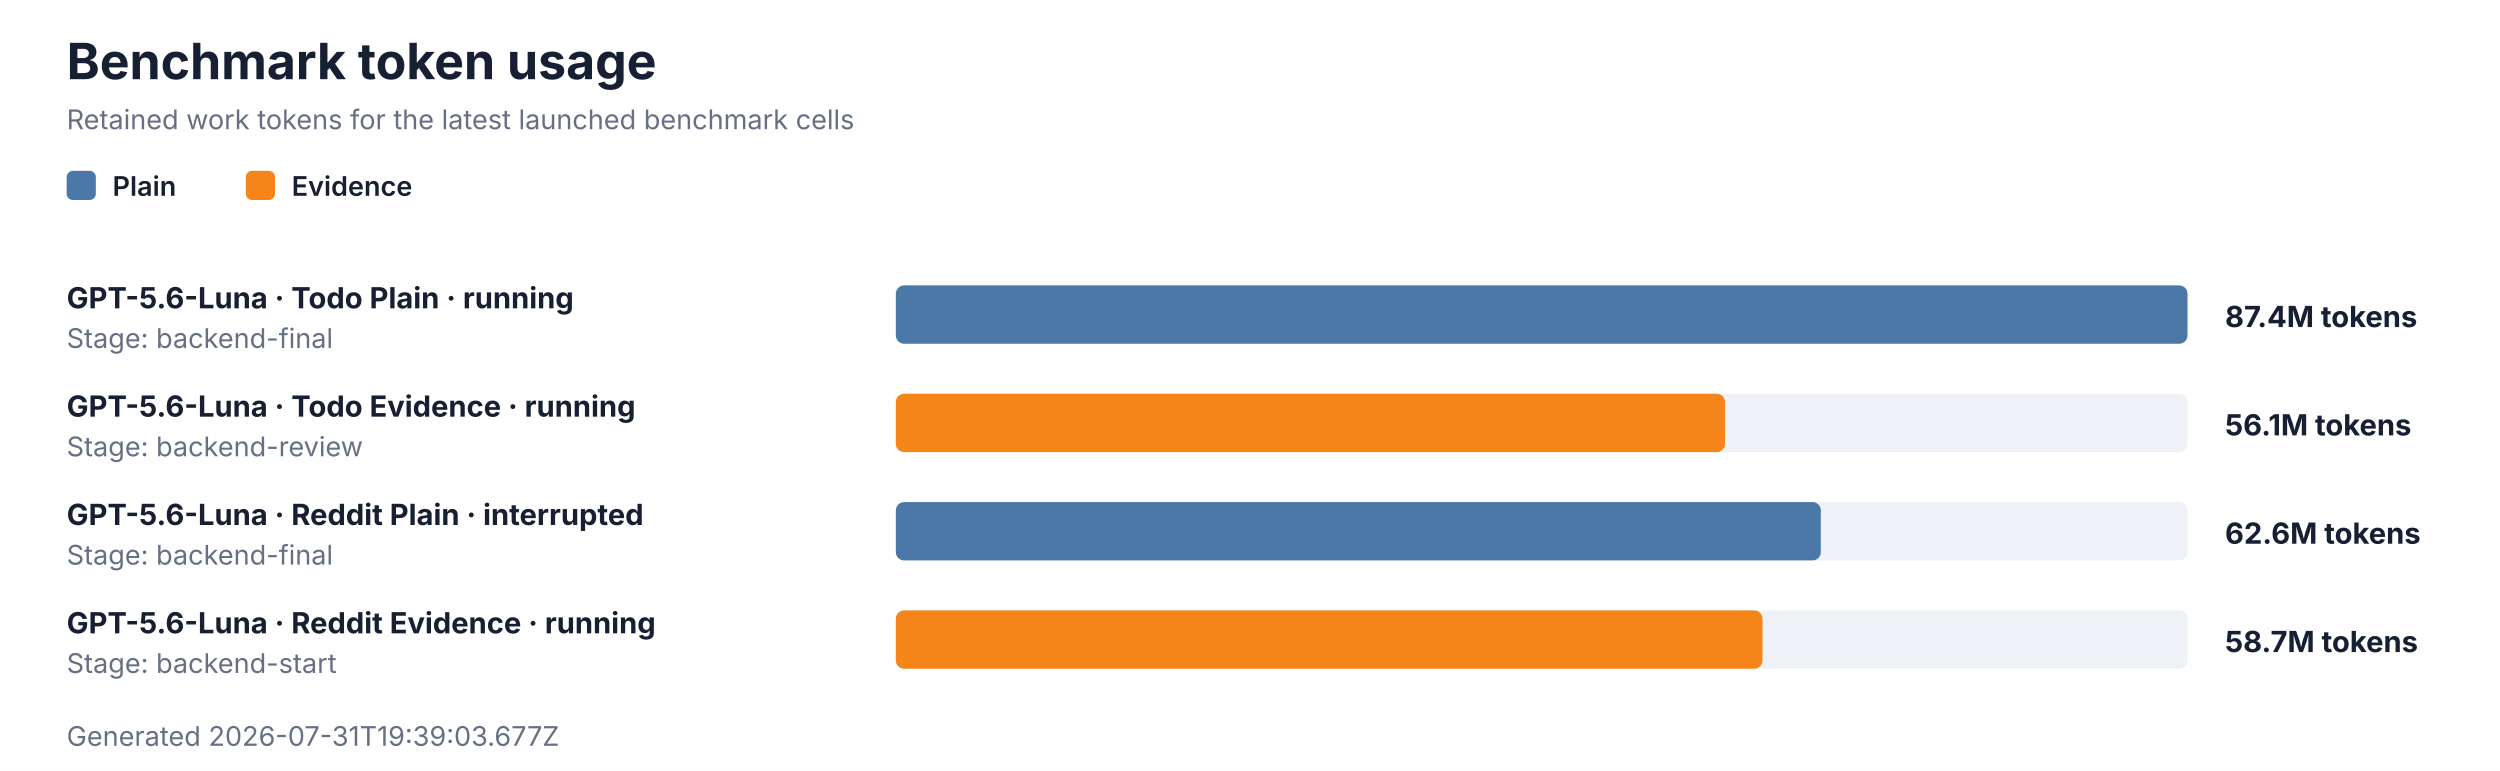
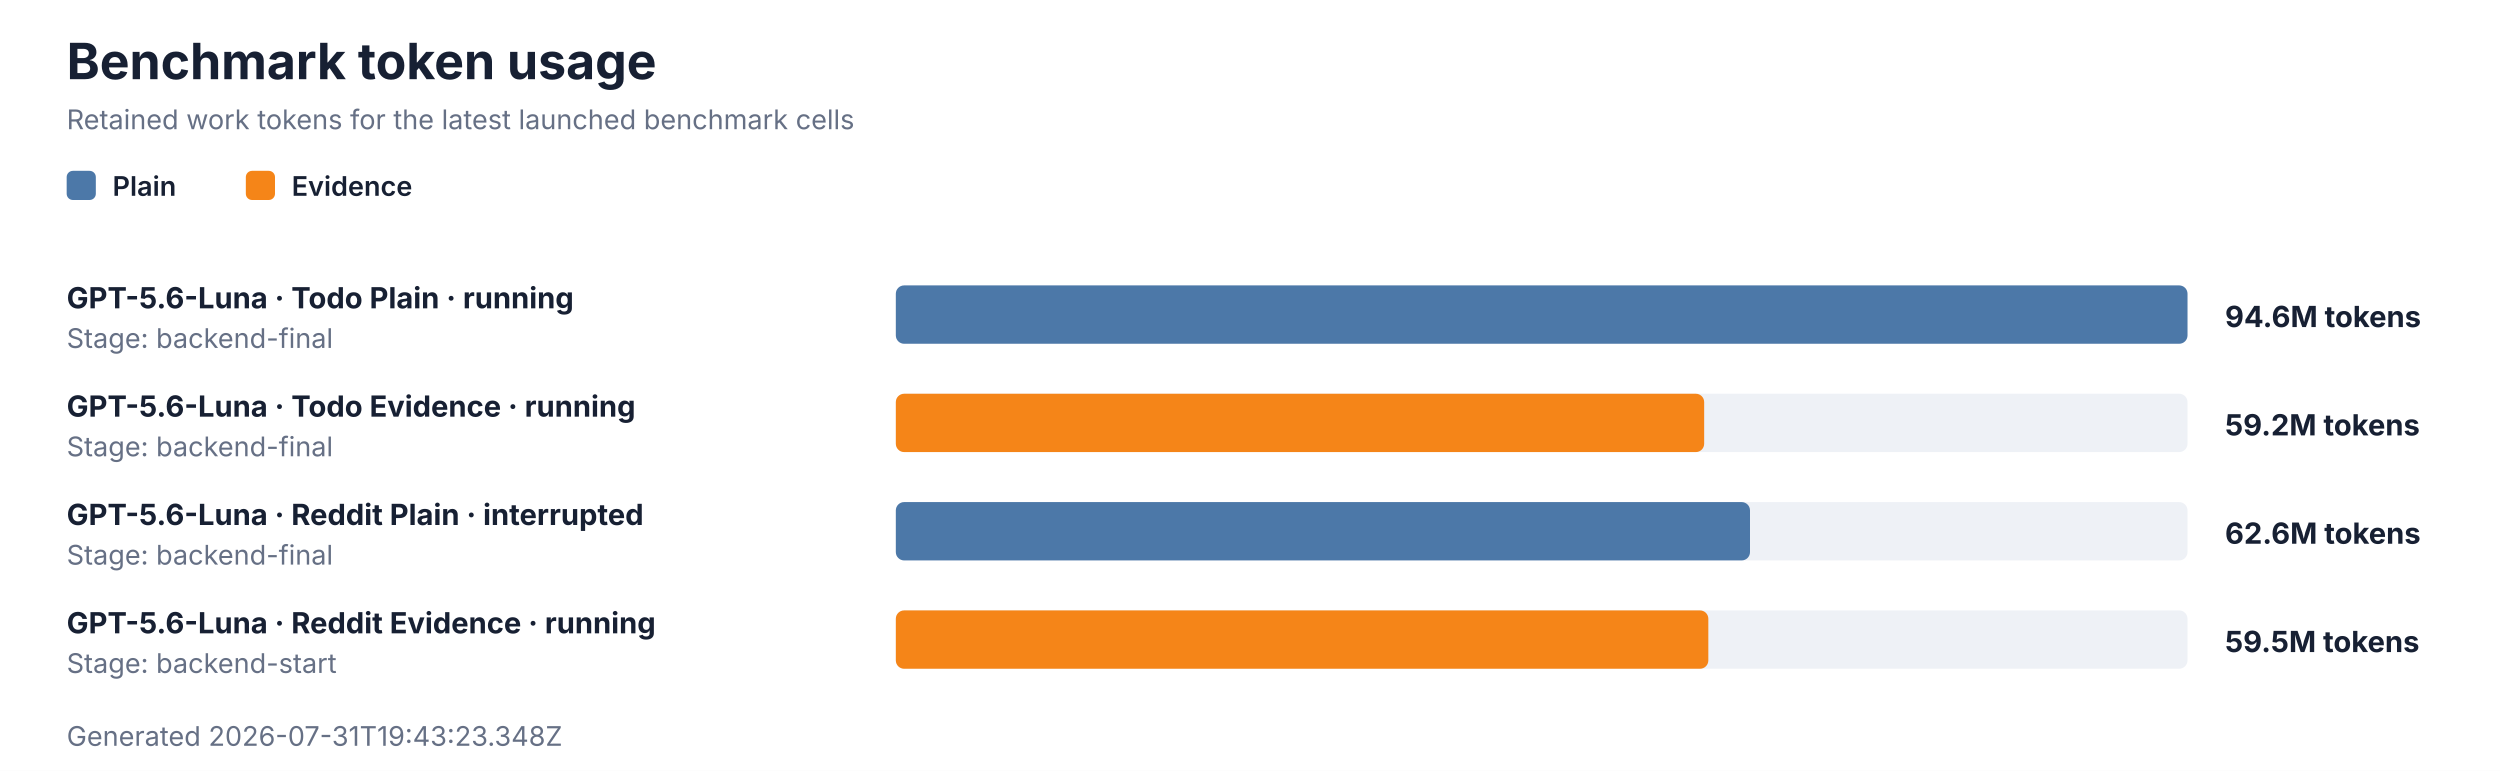
<svg xmlns="http://www.w3.org/2000/svg" role="img" aria-labelledby="title description" viewBox="0 0 1200 370" width="1200" height="370">
  <style>
  text { font-family: Inter, ui-sans-serif, system-ui, -apple-system, BlinkMacSystemFont, 'Segoe UI', sans-serif; fill: #172033; }
  .title { font-size: 24px; font-weight: 700; }
  .subtitle, .stage, .generated { font-size: 13px; fill: #667085; }
  .label { font-size: 14px; font-weight: 650; }
  .value { font-size: 14px; font-weight: 700; }
  .legend { font-size: 13px; font-weight: 600; }
  .empty { font-size: 15px; fill: #667085; }
  .track { fill: #eef1f6; }
</style>
  <rect width="1200" height="370" fill="#ffffff" />
  <text x="32" y="38" class="title">Benchmark token usage</text>
  <text x="32" y="62" class="subtitle">Retained work tokens for the latest launched benchmark cells</text>
  <rect x="32" y="82" width="14" height="14" rx="3" fill="#4c78a8" />
  <text x="54" y="94" class="legend">Plain</text>
  <rect x="118" y="82" width="14" height="14" rx="3" fill="#f58518" />
  <text x="140" y="94" class="legend">Evidence</text>
  <text x="32" y="148" class="label">GPT-5.6-Luna · Todo Plain · running</text>
  <text x="32" y="167" class="stage">Stage: backend-final</text>
  <rect x="430" y="137" width="620" height="28" rx="4" class="track" />
  <rect x="430" y="137" width="620" height="28" rx="4" fill="#4c78a8" />
-   <text x="1068" y="157" class="value">87.4M tokens</text>
+   <text x="1068" y="157" class="value">94.6M tokens</text>
  <text x="32" y="200" class="label">GPT-5.6-Luna · Todo Evidence · running</text>
-   <text x="32" y="219" class="stage">Stage: backend-review</text>
+   <text x="32" y="219" class="stage">Stage: backend-final</text>
  <rect x="430" y="189" width="620" height="28" rx="4" class="track" />
-   <rect x="430" y="189" width="398" height="28" rx="4" fill="#f58518" />
-   <text x="1068" y="209" class="value">56.1M tokens</text>
+   <rect x="430" y="189" width="388" height="28" rx="4" fill="#f58518" />
+   <text x="1068" y="209" class="value">59.2M tokens</text>
  <text x="32" y="252" class="label">GPT-5.6-Luna · Reddit Plain · interrupted</text>
  <text x="32" y="271" class="stage">Stage: backend-final</text>
  <rect x="430" y="241" width="620" height="28" rx="4" class="track" />
-   <rect x="430" y="241" width="444" height="28" rx="4" fill="#4c78a8" />
+   <rect x="430" y="241" width="410" height="28" rx="4" fill="#4c78a8" />
  <text x="1068" y="261" class="value">62.6M tokens</text>
  <text x="32" y="304" class="label">GPT-5.6-Luna · Reddit Evidence · running</text>
  <text x="32" y="323" class="stage">Stage: backend-start</text>
  <rect x="430" y="293" width="620" height="28" rx="4" class="track" />
-   <rect x="430" y="293" width="416" height="28" rx="4" fill="#f58518" />
-   <text x="1068" y="313" class="value">58.7M tokens</text>
-   <text x="32" y="358" class="generated">Generated 2026-07-31T19:39:03.677Z</text>
+   <rect x="430" y="293" width="390" height="28" rx="4" fill="#f58518" />
+   <text x="1068" y="313" class="value">59.5M tokens</text>
+   <text x="32" y="358" class="generated">Generated 2026-07-31T19:43:23.348Z</text>
</svg>
